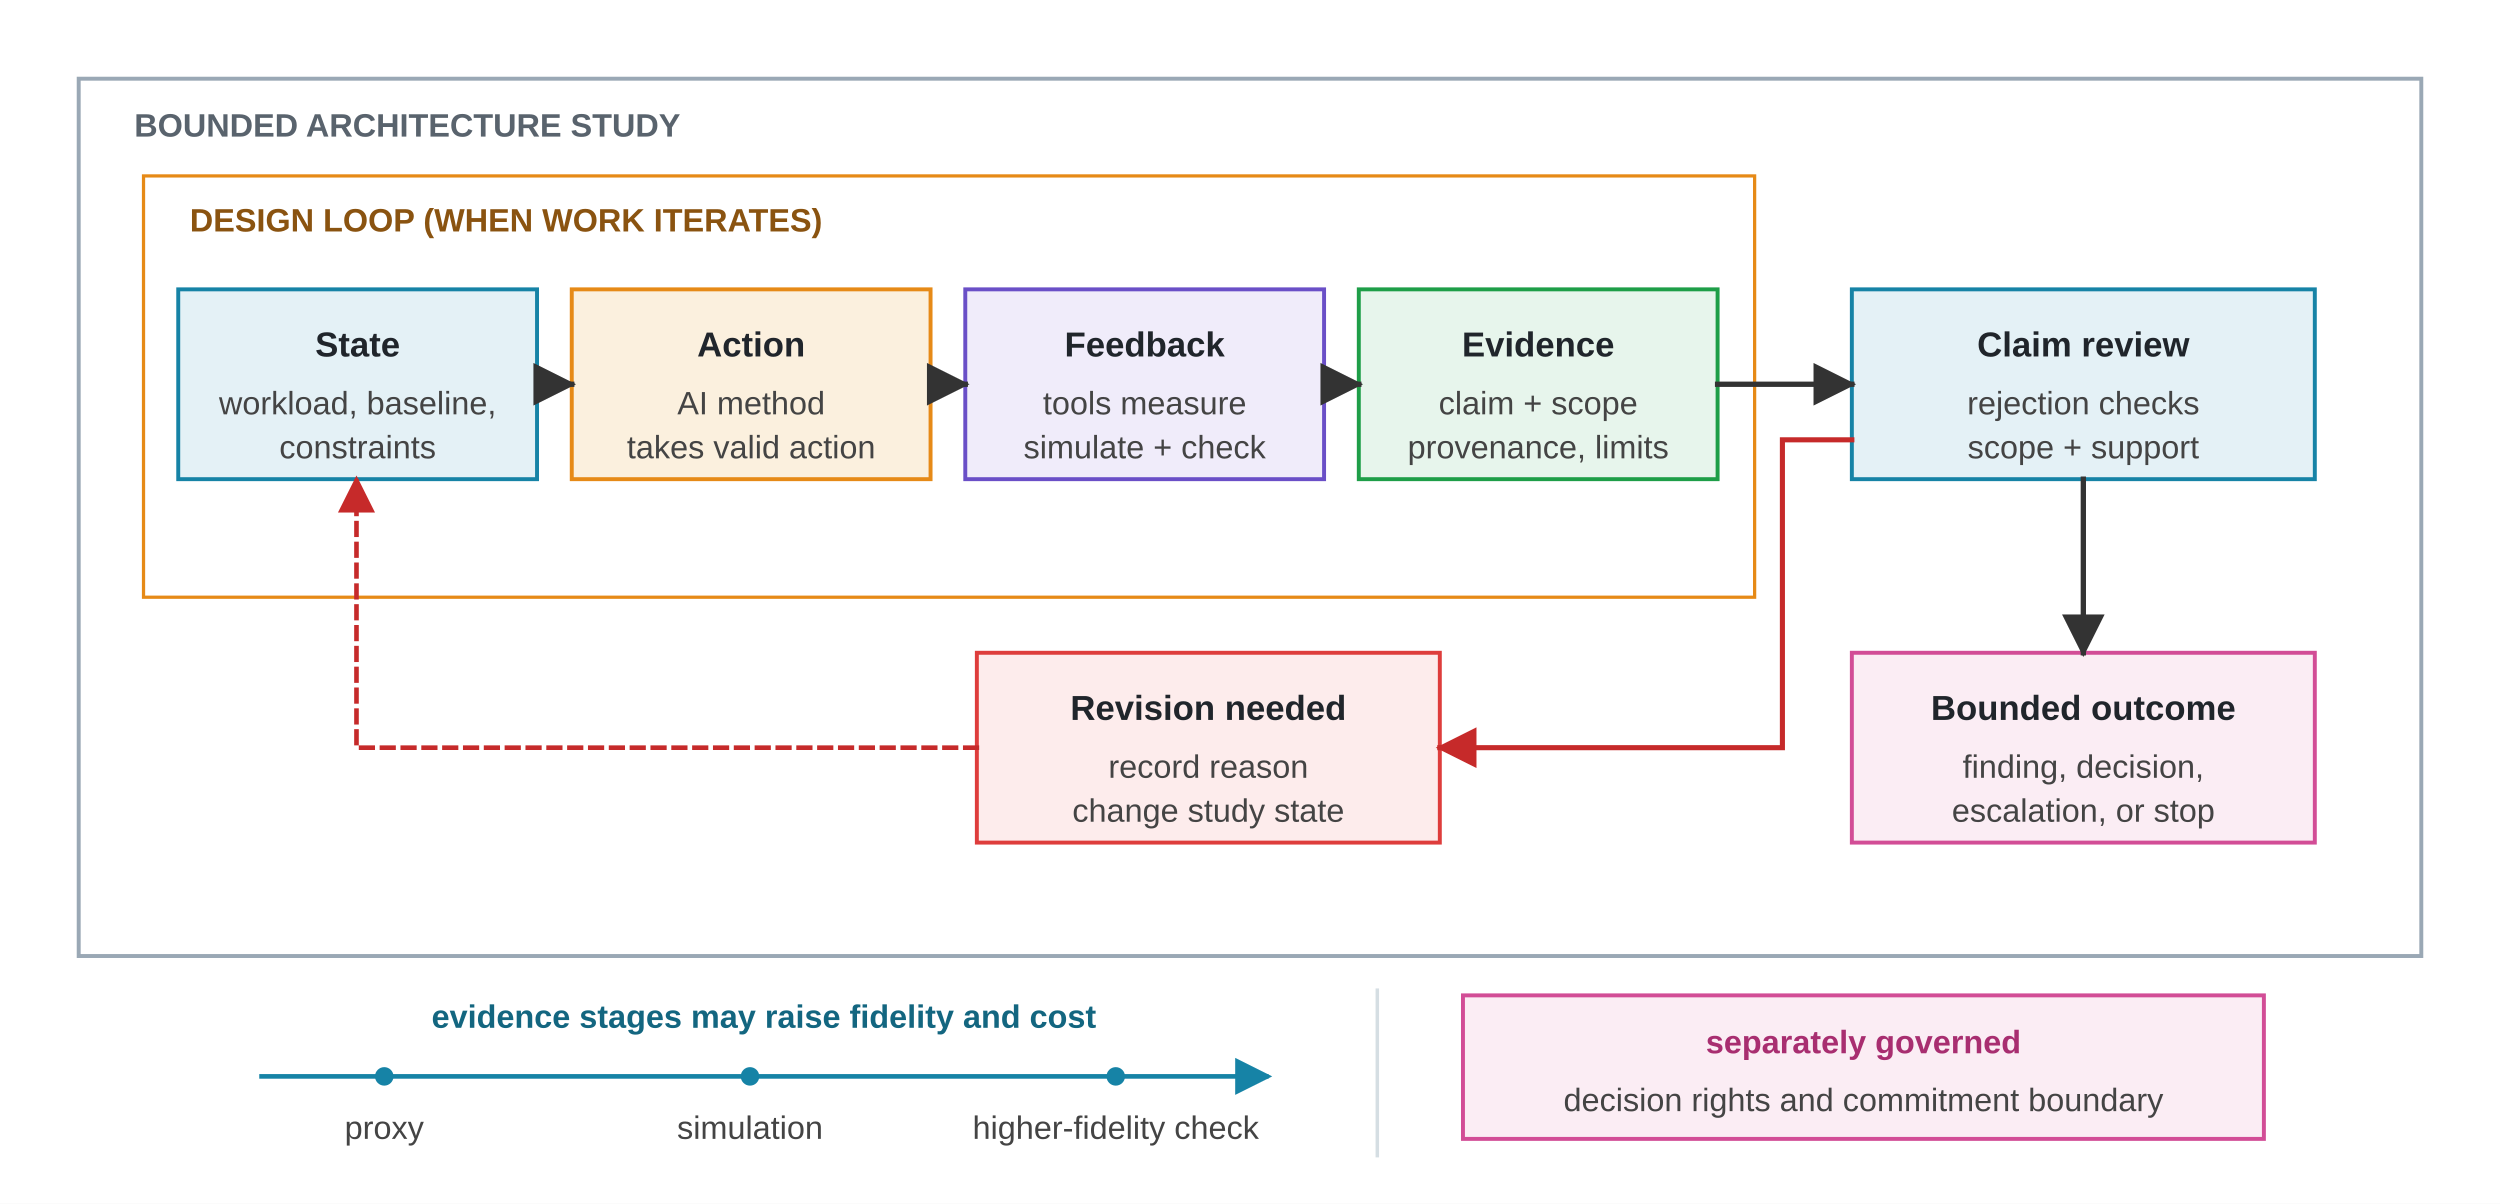
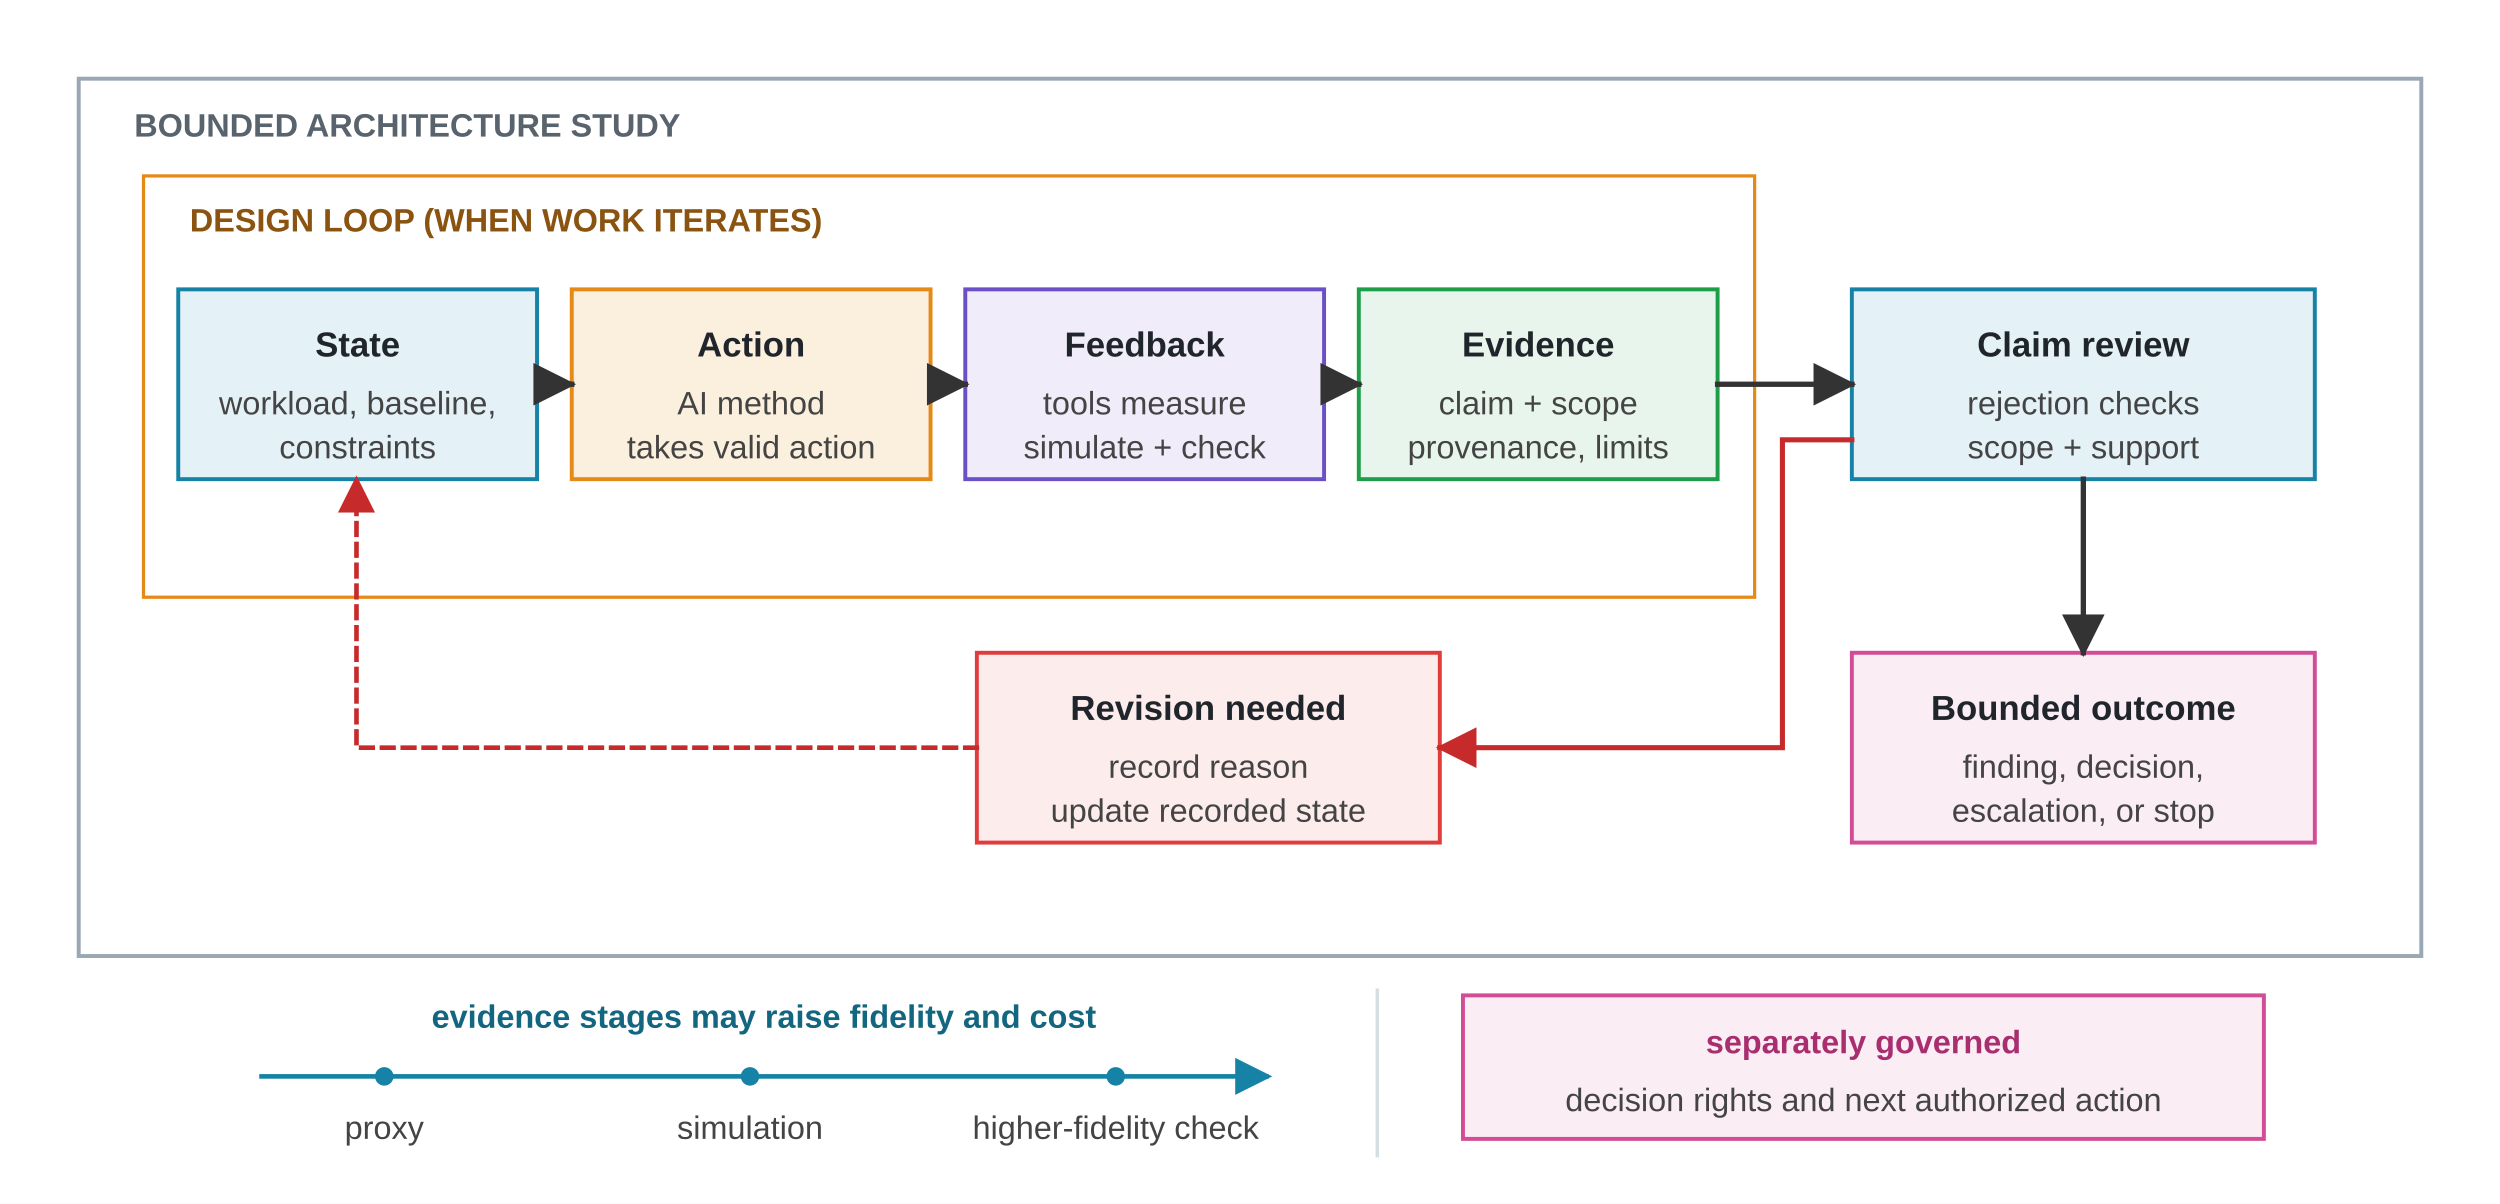
<svg xmlns="http://www.w3.org/2000/svg" viewBox="0 0 1080 520" role="img" aria-labelledby="loop-title loop-desc">
  <defs>
    <marker id="arrow-dark" viewBox="0 0 10 10" refX="9" refY="5" markerWidth="8" markerHeight="8" orient="auto">
      <path d="M 0 0 L 10 5 L 0 10 z" fill="#333333" />
    </marker>
    <marker id="arrow-teal" viewBox="0 0 10 10" refX="9" refY="5" markerWidth="8" markerHeight="8" orient="auto">
      <path d="M 0 0 L 10 5 L 0 10 z" fill="#1683A6" />
    </marker>
    <marker id="arrow-red" viewBox="0 0 10 10" refX="9" refY="5" markerWidth="8" markerHeight="8" orient="auto">
      <path d="M 0 0 L 10 5 L 0 10 z" fill="#C62A2A" />
    </marker>
    <style>
      .font { font-family: Arial, Helvetica, sans-serif; }
      .group-label { font-size: 14px; font-weight: 700; fill: #59636D; }
      .loop-label { font-size: 14px; font-weight: 700; fill: #8A5310; }
      .node-title { font-size: 15px; font-weight: 700; fill: #20252B; }
      .node-body { font-size: 14px; fill: #444444; }
      .axis-note { font-size: 14px; font-weight: 700; fill: #136680; }
      .axis-stage { font-size: 14px; fill: #444444; }
      .governance-title { font-size: 14px; font-weight: 700; fill: #A82E70; }
      .governance-body { font-size: 14px; fill: #444444; }
      .state { fill: #E4F1F6; stroke: #1683A6; stroke-width: 1.7; }
      .action { fill: #FBF0DE; stroke: #E68A17; stroke-width: 1.7; }
      .feedback { fill: #F0ECFA; stroke: #6A4FC7; stroke-width: 1.7; }
      .evidence { fill: #E7F5EC; stroke: #1E9E48; stroke-width: 1.7; }
      .review { fill: #E4F1F6; stroke: #1683A6; stroke-width: 1.7; }
      .outcome { fill: #FBEDF4; stroke: #D24D96; stroke-width: 1.7; }
      .revise { fill: #FDECEC; stroke: #DE3D3C; stroke-width: 1.7; }
      .edge { fill: none; stroke: #333333; stroke-width: 2.3; stroke-linecap: square; stroke-linejoin: miter; marker-end: url(#arrow-dark); }
      .edge-red { fill: none; stroke: #C62A2A; stroke-width: 2.2; stroke-linecap: square; stroke-linejoin: miter; marker-end: url(#arrow-red); }
      .edge-revise { fill: none; stroke: #C62A2A; stroke-width: 2; stroke-linecap: square; stroke-linejoin: miter; stroke-dasharray: 5 4; marker-end: url(#arrow-red); }
      .study-boundary { fill: none; stroke: #9AA8B5; stroke-width: 1.7; }
      .loop-boundary { fill: #FFFFFF; stroke: #E68A17; stroke-width: 1.4; }
    </style>
  </defs>
  <rect width="1080" height="520" fill="#FFFFFF" />
  <g class="font">
    <rect class="study-boundary" x="34" y="34" width="1012" height="379" />
    <text class="group-label" x="58" y="59">BOUNDED ARCHITECTURE STUDY</text>
    <rect class="loop-boundary" x="62" y="76" width="696" height="182" />
    <text class="loop-label" x="82" y="100">DESIGN LOOP (WHEN WORK ITERATES)</text>
    <rect class="state" x="77" y="125" width="155" height="82" />
    <text class="node-title" x="154.5" y="154" text-anchor="middle">State</text>
    <text class="node-body" x="154.5" y="179" text-anchor="middle">workload, baseline,</text>
    <text class="node-body" x="154.5" y="198" text-anchor="middle">constraints</text>
    <rect class="action" x="247" y="125" width="155" height="82" />
    <text class="node-title" x="324.5" y="154" text-anchor="middle">Action</text>
    <text class="node-body" x="324.5" y="179" text-anchor="middle">AI method</text>
    <text class="node-body" x="324.5" y="198" text-anchor="middle">takes valid action</text>
    <rect class="feedback" x="417" y="125" width="155" height="82" />
    <text class="node-title" x="494.5" y="154" text-anchor="middle">Feedback</text>
    <text class="node-body" x="494.5" y="179" text-anchor="middle">tools measure</text>
    <text class="node-body" x="494.5" y="198" text-anchor="middle">simulate + check</text>
    <rect class="evidence" x="587" y="125" width="155" height="82" />
    <text class="node-title" x="664.5" y="154" text-anchor="middle">Evidence</text>
    <text class="node-body" x="664.5" y="179" text-anchor="middle">claim + scope</text>
    <text class="node-body" x="664.5" y="198" text-anchor="middle">provenance, limits</text>
    <rect class="review" x="800" y="125" width="200" height="82" />
    <text class="node-title" x="900" y="154" text-anchor="middle">Claim review</text>
    <text class="node-body" x="900" y="179" text-anchor="middle">rejection checks</text>
    <text class="node-body" x="900" y="198" text-anchor="middle">scope + support</text>
    <rect class="revise" x="422" y="282" width="200" height="82" />
    <text class="node-title" x="522" y="311" text-anchor="middle">Revision needed</text>
    <text class="node-body" x="522" y="336" text-anchor="middle">record reason</text>
-     <text class="node-body" x="522" y="355" text-anchor="middle">change study state</text>
+     <text class="node-body" x="522" y="355" text-anchor="middle">update recorded state</text>
    <rect class="outcome" x="800" y="282" width="200" height="82" />
    <text class="node-title" x="900" y="311" text-anchor="middle">Bounded outcome</text>
    <text class="node-body" x="900" y="336" text-anchor="middle">finding, decision,</text>
    <text class="node-body" x="900" y="355" text-anchor="middle">escalation, or stop</text>
    <path class="edge" d="M 232 166 H 247" />
    <path class="edge" d="M 402 166 H 417" />
    <path class="edge" d="M 572 166 H 587" />
    <path class="edge" d="M 742 166 H 800" />
    <path class="edge" d="M 900 207 V 282" />
    <path class="edge-red" d="M 800 190 H 770 V 323 H 622" />
    <path class="edge-revise" d="M 422 323 H 154 V 207" />
    <text class="axis-note" x="330" y="444" text-anchor="middle">evidence stages may raise fidelity and cost</text>
    <line x1="112" y1="465" x2="548" y2="465" stroke="#1683A6" stroke-width="2" marker-end="url(#arrow-teal)" />
    <circle cx="166" cy="465" r="4" fill="#1683A6" />
    <circle cx="324" cy="465" r="4" fill="#1683A6" />
    <circle cx="482" cy="465" r="4" fill="#1683A6" />
    <text class="axis-stage" x="166" y="492" text-anchor="middle">proxy</text>
    <text class="axis-stage" x="324" y="492" text-anchor="middle">simulation</text>
    <text class="axis-stage" x="482" y="492" text-anchor="middle">higher-fidelity check</text>
    <line x1="595" y1="427" x2="595" y2="500" stroke="#D5DEE3" stroke-width="1.5" />
    <rect class="outcome" x="632" y="430" width="346" height="62" />
    <text class="governance-title" x="805" y="455" text-anchor="middle">separately governed</text>
-     <text class="governance-body" x="805" y="480" text-anchor="middle">decision rights and commitment boundary</text>
+     <text class="governance-body" x="805" y="480" text-anchor="middle">decision rights and next authorized action</text>
  </g>
</svg>
